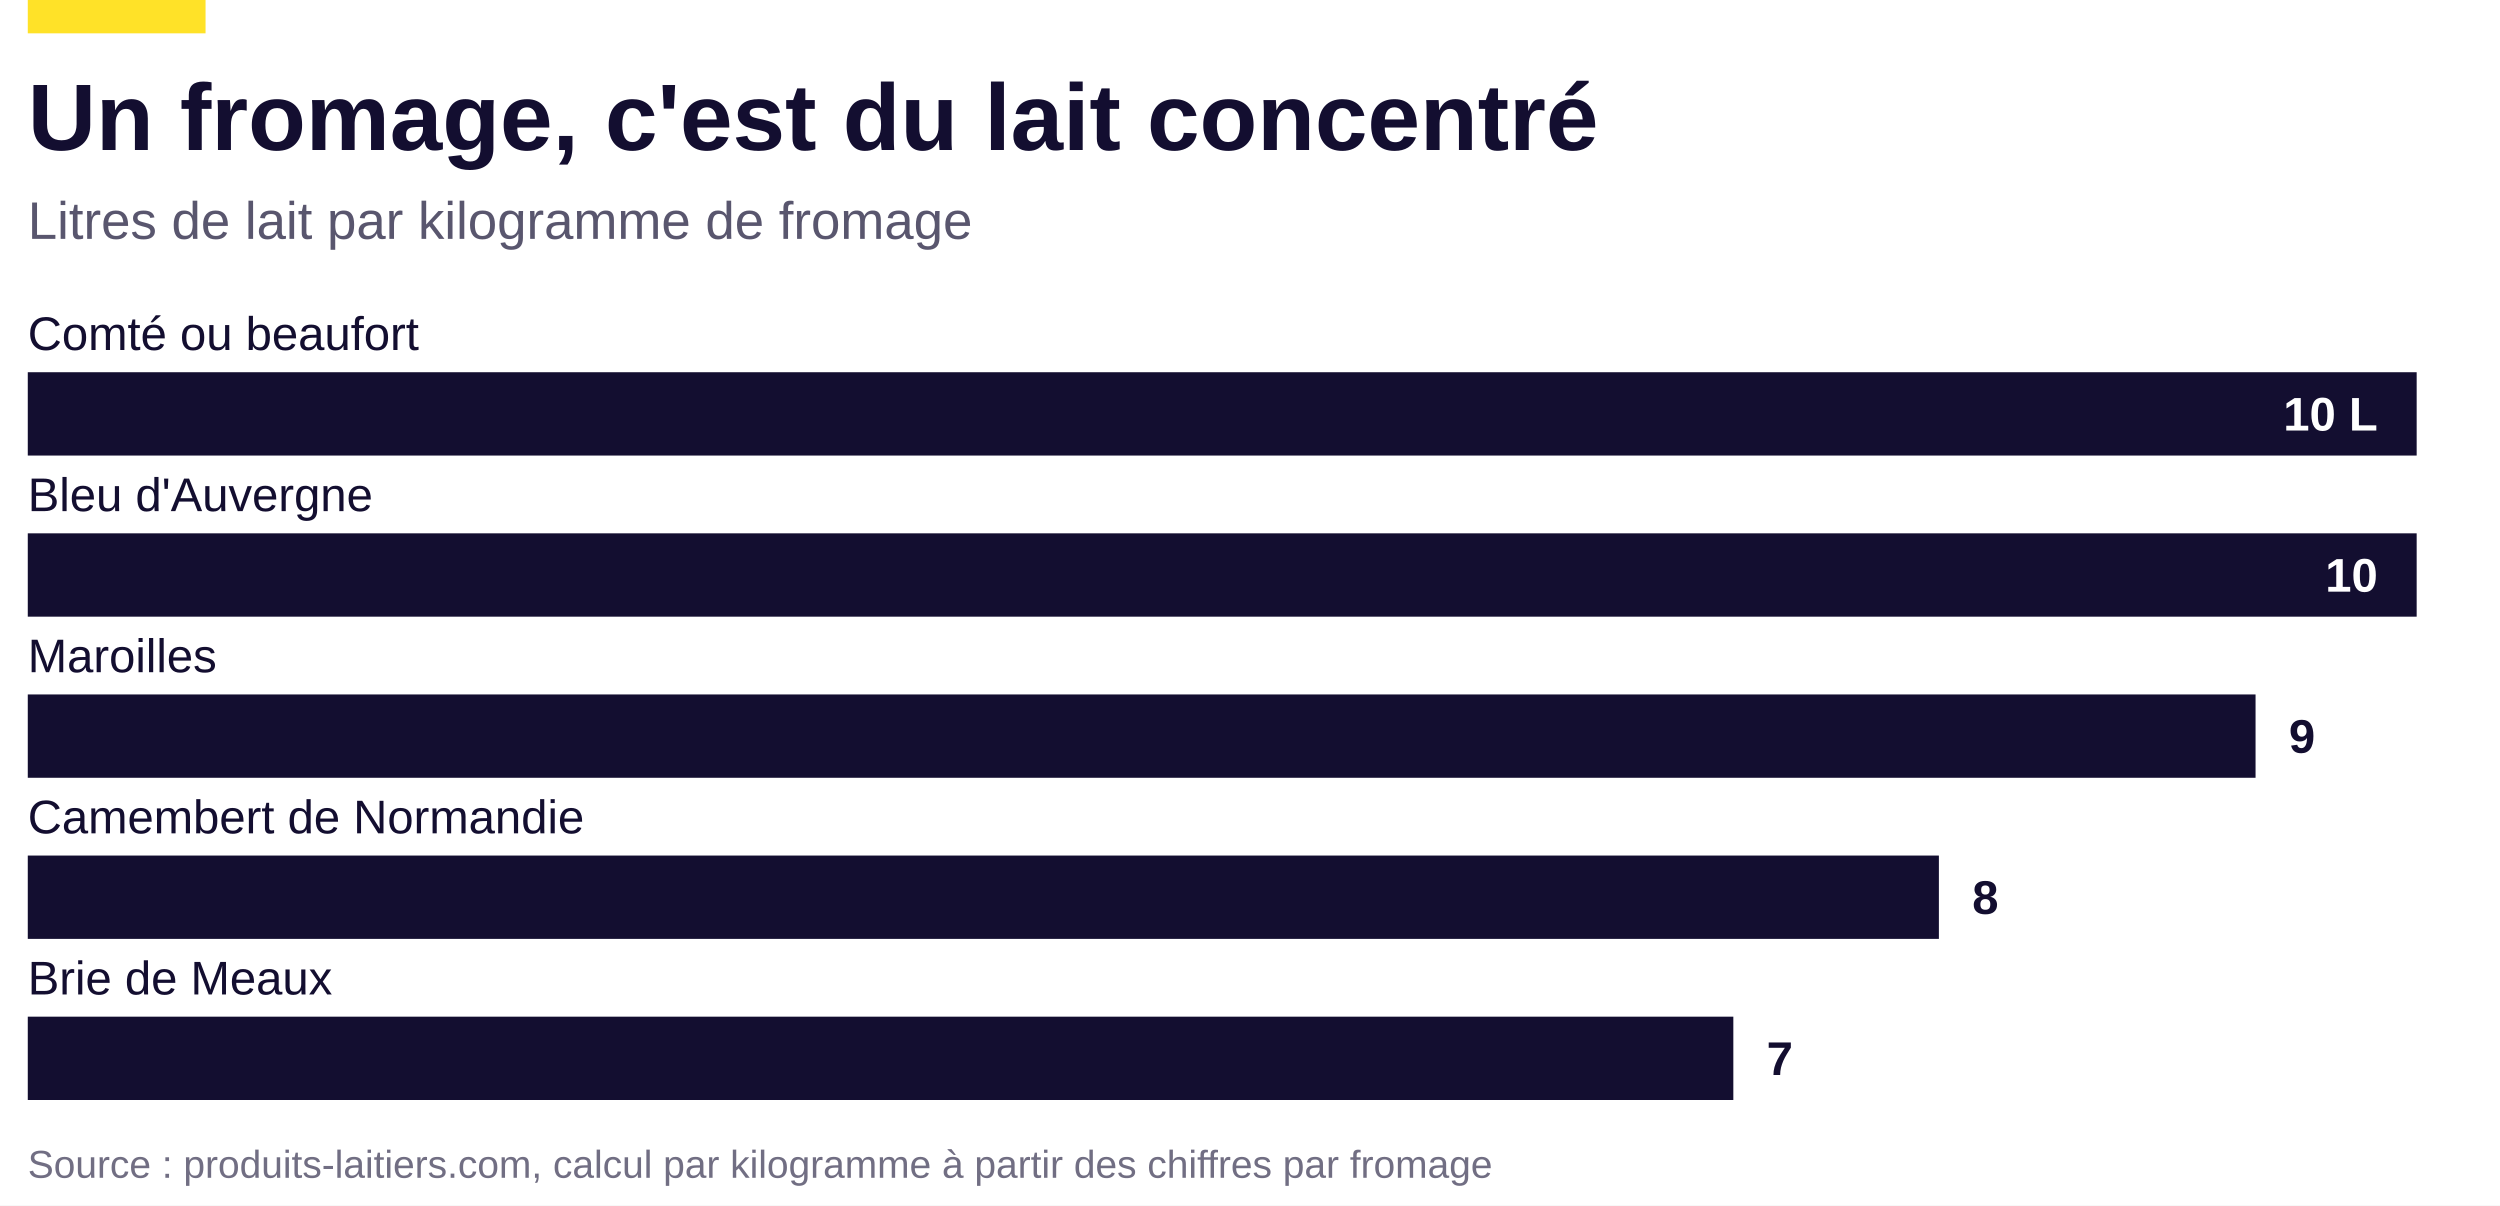
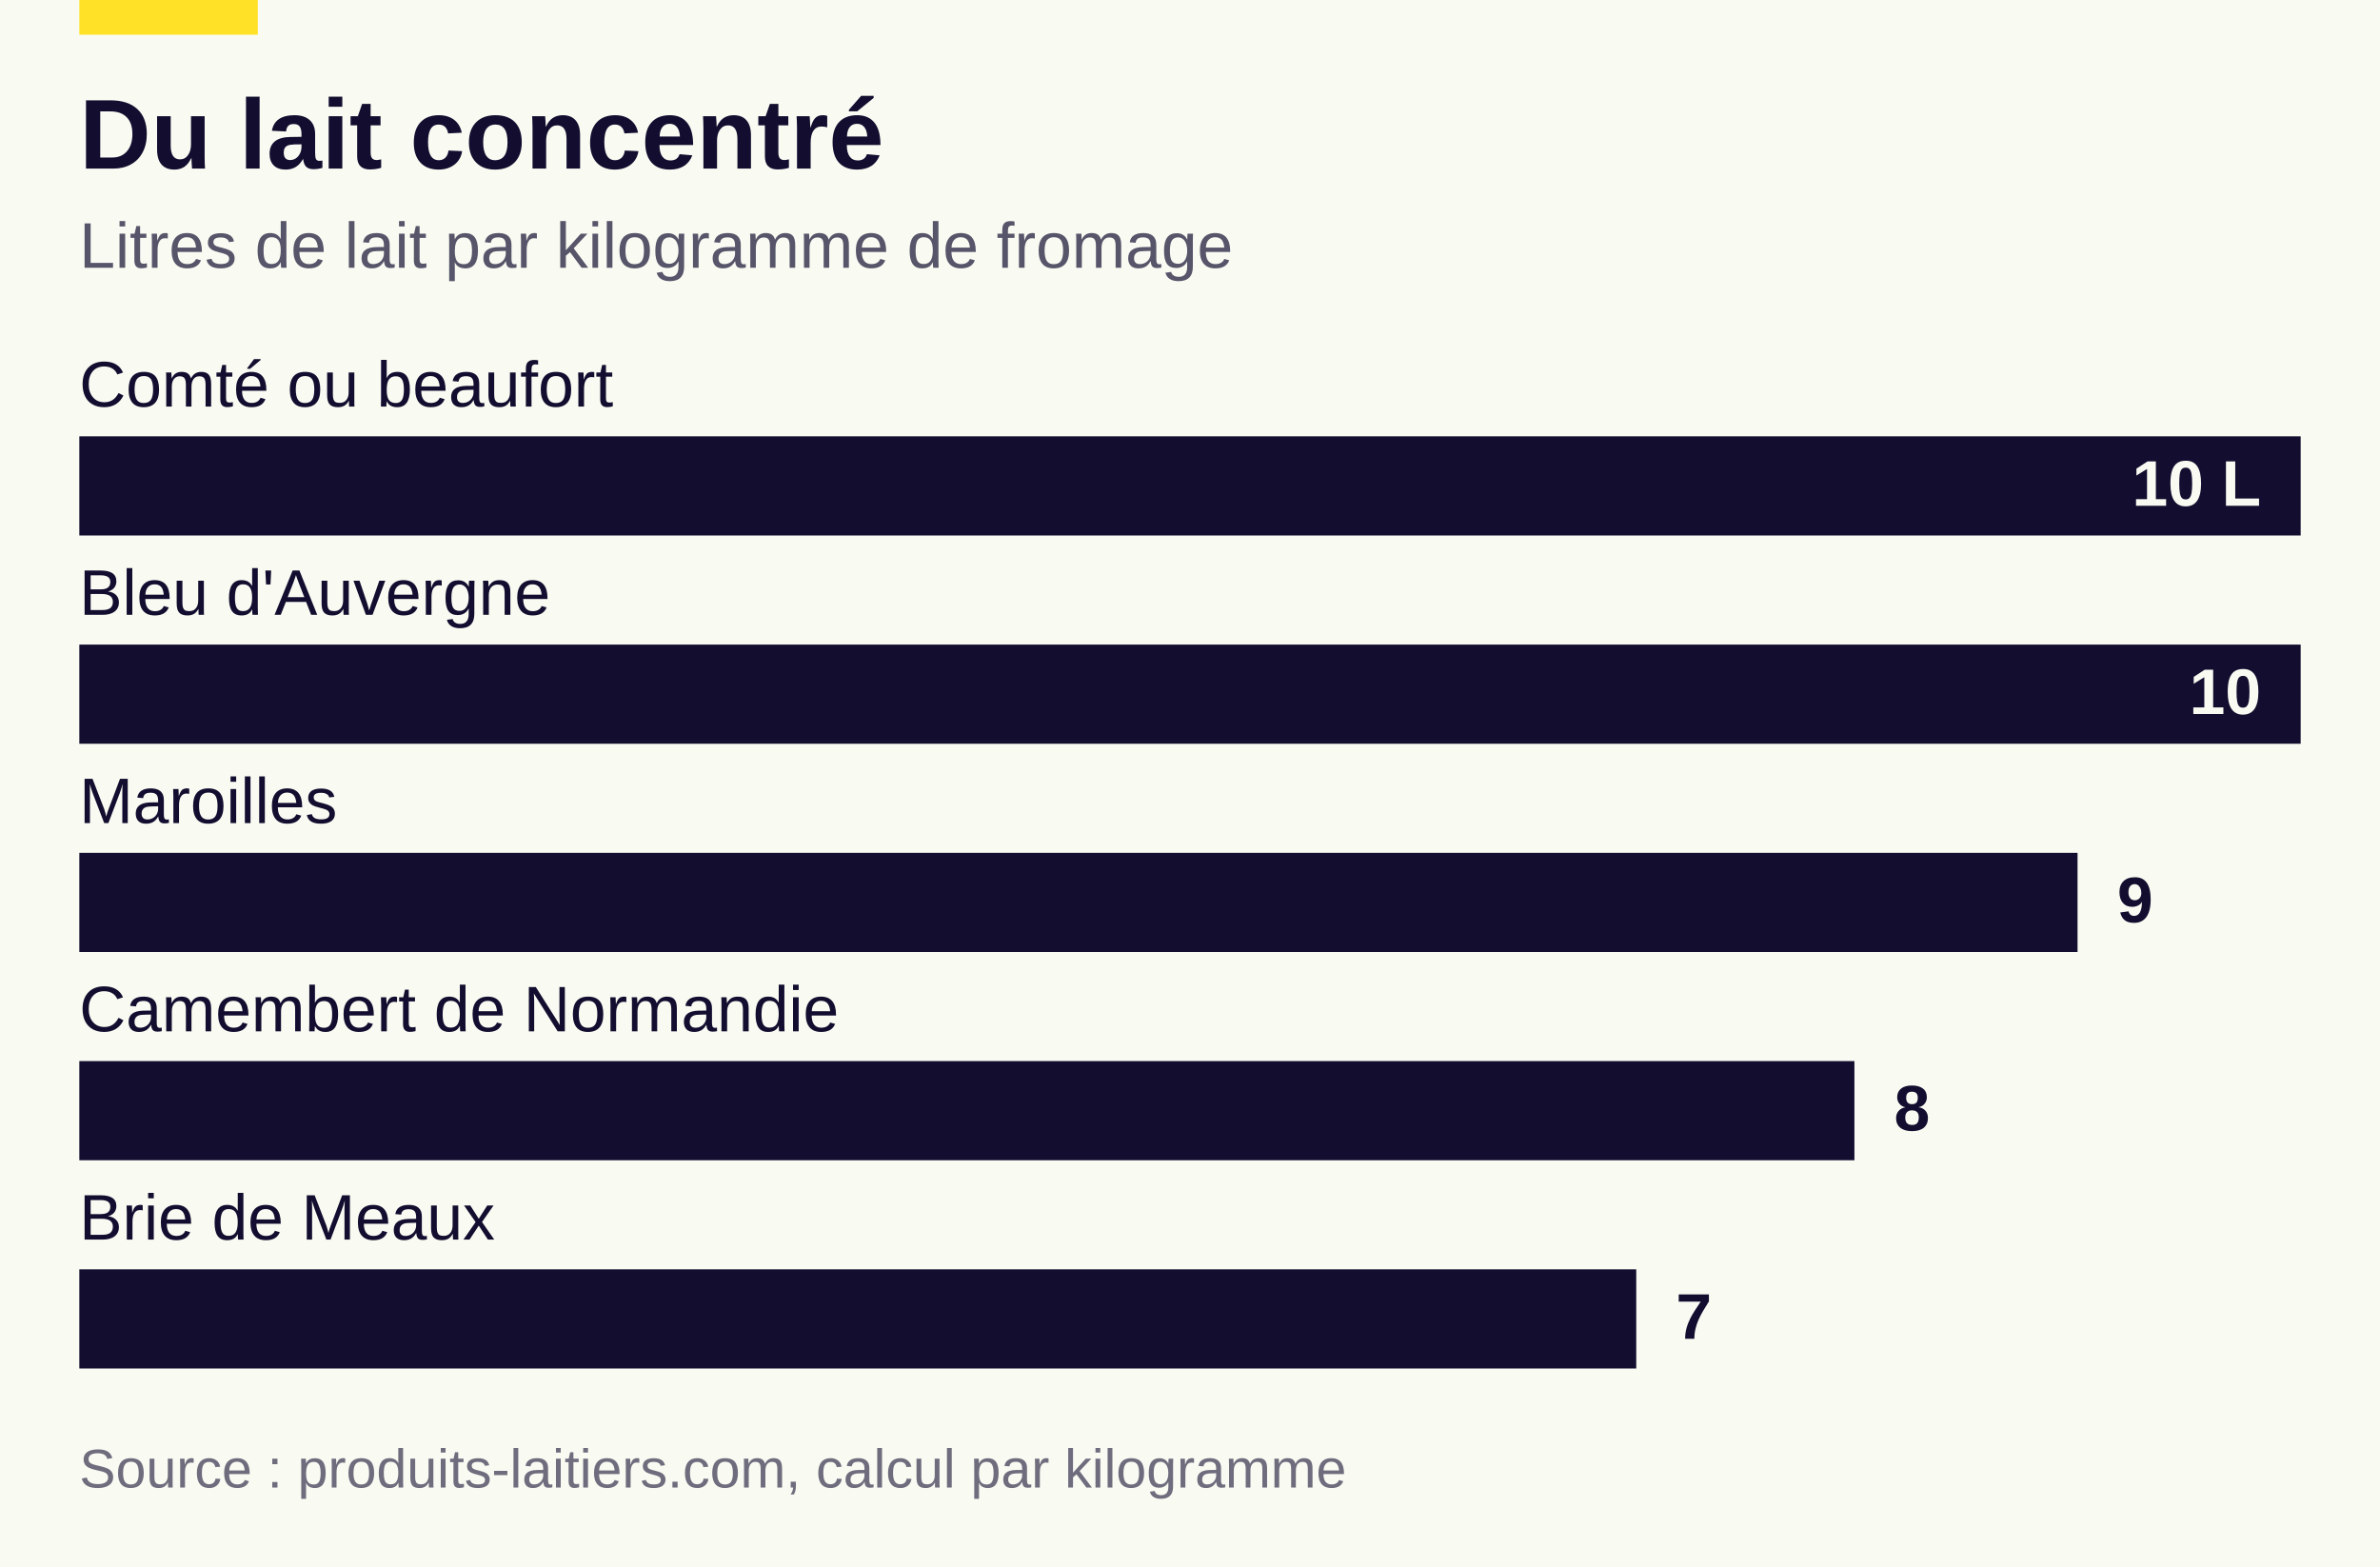
- <svg xmlns="http://www.w3.org/2000/svg" viewBox="0 0 900 434" width="900" height="434" role="img" font-family="'Helvetica Neue', Arial, sans-serif">
-   <rect width="900" height="434" fill="#ffffff" />
-   <rect x="10" y="0" width="64" height="12" fill="#ffe228" />
-   <text x="10" y="54" font-size="34" font-weight="700" fill="#130e30">Un fromage, c'est du lait concentré</text>
-   <text x="10" y="86" font-size="19" fill="#130e30" opacity="0.7">Litres de lait par kilogramme de fromage</text>
-   <text x="10" y="126" font-size="17" fill="#130e30">Comté ou beaufort</text>
-   <rect x="10" y="134" width="860" height="30" fill="#130e30" />
-   <text x="856" y="155" font-size="17" font-weight="700" fill="#ffffff" text-anchor="end">10 L</text>
-   <text x="10" y="184" font-size="17" fill="#130e30">Bleu d'Auvergne</text>
-   <rect x="10" y="192" width="860" height="30" fill="#130e30" />
-   <text x="856" y="213" font-size="17" font-weight="700" fill="#ffffff" text-anchor="end">10</text>
-   <text x="10" y="242" font-size="17" fill="#130e30">Maroilles</text>
-   <rect x="10" y="250" width="802" height="30" fill="#130e30" />
-   <text x="824" y="271" font-size="17" font-weight="700" fill="#130e30">9</text>
-   <text x="10" y="300" font-size="17" fill="#130e30">Camembert de Normandie</text>
-   <rect x="10" y="308" width="688" height="30" fill="#130e30" />
-   <text x="710" y="329" font-size="17" font-weight="700" fill="#130e30">8</text>
-   <text x="10" y="358" font-size="17" fill="#130e30">Brie de Meaux</text>
-   <rect x="10" y="366" width="614" height="30" fill="#130e30" />
-   <text x="636" y="387" font-size="17" font-weight="700" fill="#130e30">7</text>
-   <text x="10" y="424" font-size="14" fill="#130e30" opacity="0.6">Source : produits-laitiers.com, calcul par kilogramme à partir des chiffres par fromage</text>
+ <svg xmlns="http://www.w3.org/2000/svg" viewBox="0 0 480 316" width="480" height="316" role="img" font-family="'Helvetica Neue', Arial, sans-serif">
+   <rect width="480" height="316" fill="#f9fbf2" />
+   <rect x="16" y="0" width="36" height="7" fill="#ffe228" />
+   <text x="16" y="34" font-size="20" font-weight="700" fill="#130e30">Du lait concentré</text>
+   <text x="16" y="54" font-size="13" fill="#130e30" opacity="0.7">Litres de lait par kilogramme de fromage</text>
+   <text x="16" y="82" font-size="13" fill="#130e30">Comté ou beaufort</text>
+   <rect x="16" y="88" width="448" height="20" fill="#130e30" />
+   <text x="456" y="102" font-size="13" font-weight="700" fill="#f9fbf2" text-anchor="end">10 L</text>
+   <text x="16" y="124" font-size="13" fill="#130e30">Bleu d'Auvergne</text>
+   <rect x="16" y="130" width="448" height="20" fill="#130e30" />
+   <text x="456" y="144" font-size="13" font-weight="700" fill="#f9fbf2" text-anchor="end">10</text>
+   <text x="16" y="166" font-size="13" fill="#130e30">Maroilles</text>
+   <rect x="16" y="172" width="403" height="20" fill="#130e30" />
+   <text x="427" y="186" font-size="13" font-weight="700" fill="#130e30">9</text>
+   <text x="16" y="208" font-size="13" fill="#130e30">Camembert de Normandie</text>
+   <rect x="16" y="214" width="358" height="20" fill="#130e30" />
+   <text x="382" y="228" font-size="13" font-weight="700" fill="#130e30">8</text>
+   <text x="16" y="250" font-size="13" fill="#130e30">Brie de Meaux</text>
+   <rect x="16" y="256" width="314" height="20" fill="#130e30" />
+   <text x="338" y="270" font-size="13" font-weight="700" fill="#130e30">7</text>
+   <text x="16" y="300" font-size="11" fill="#130e30" opacity="0.6">Source : produits-laitiers.com, calcul par kilogramme</text>
</svg>
